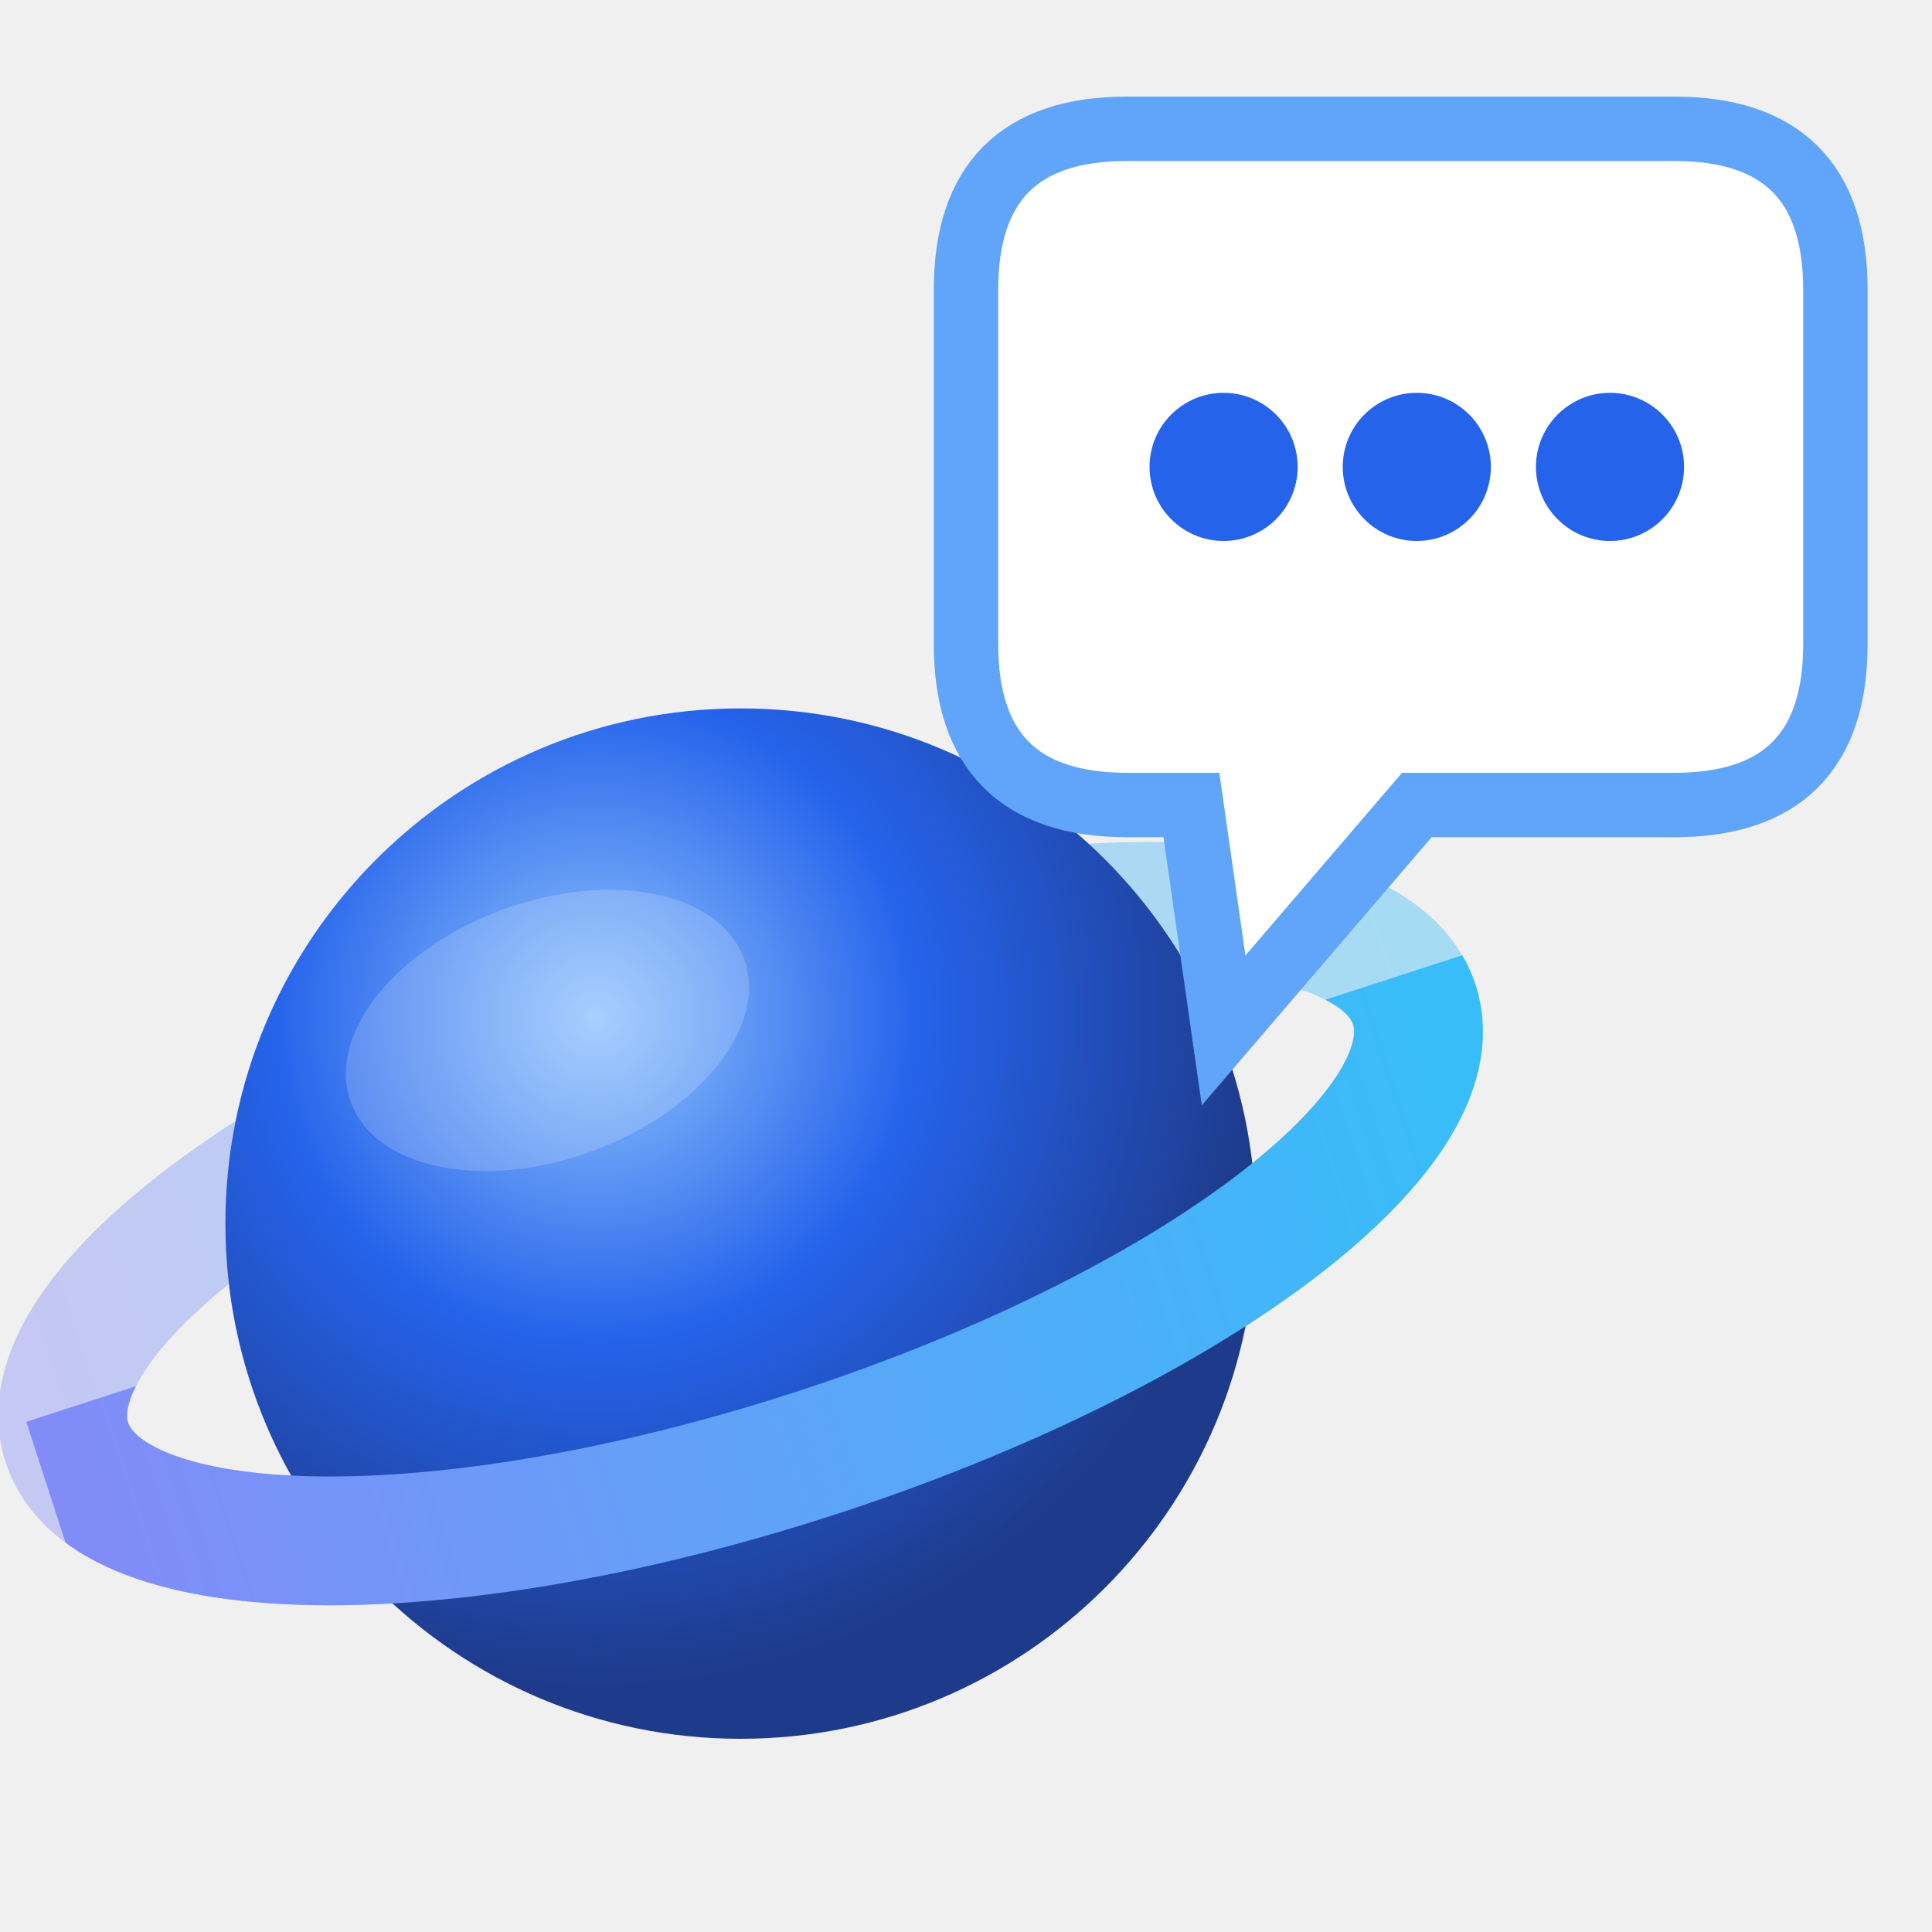
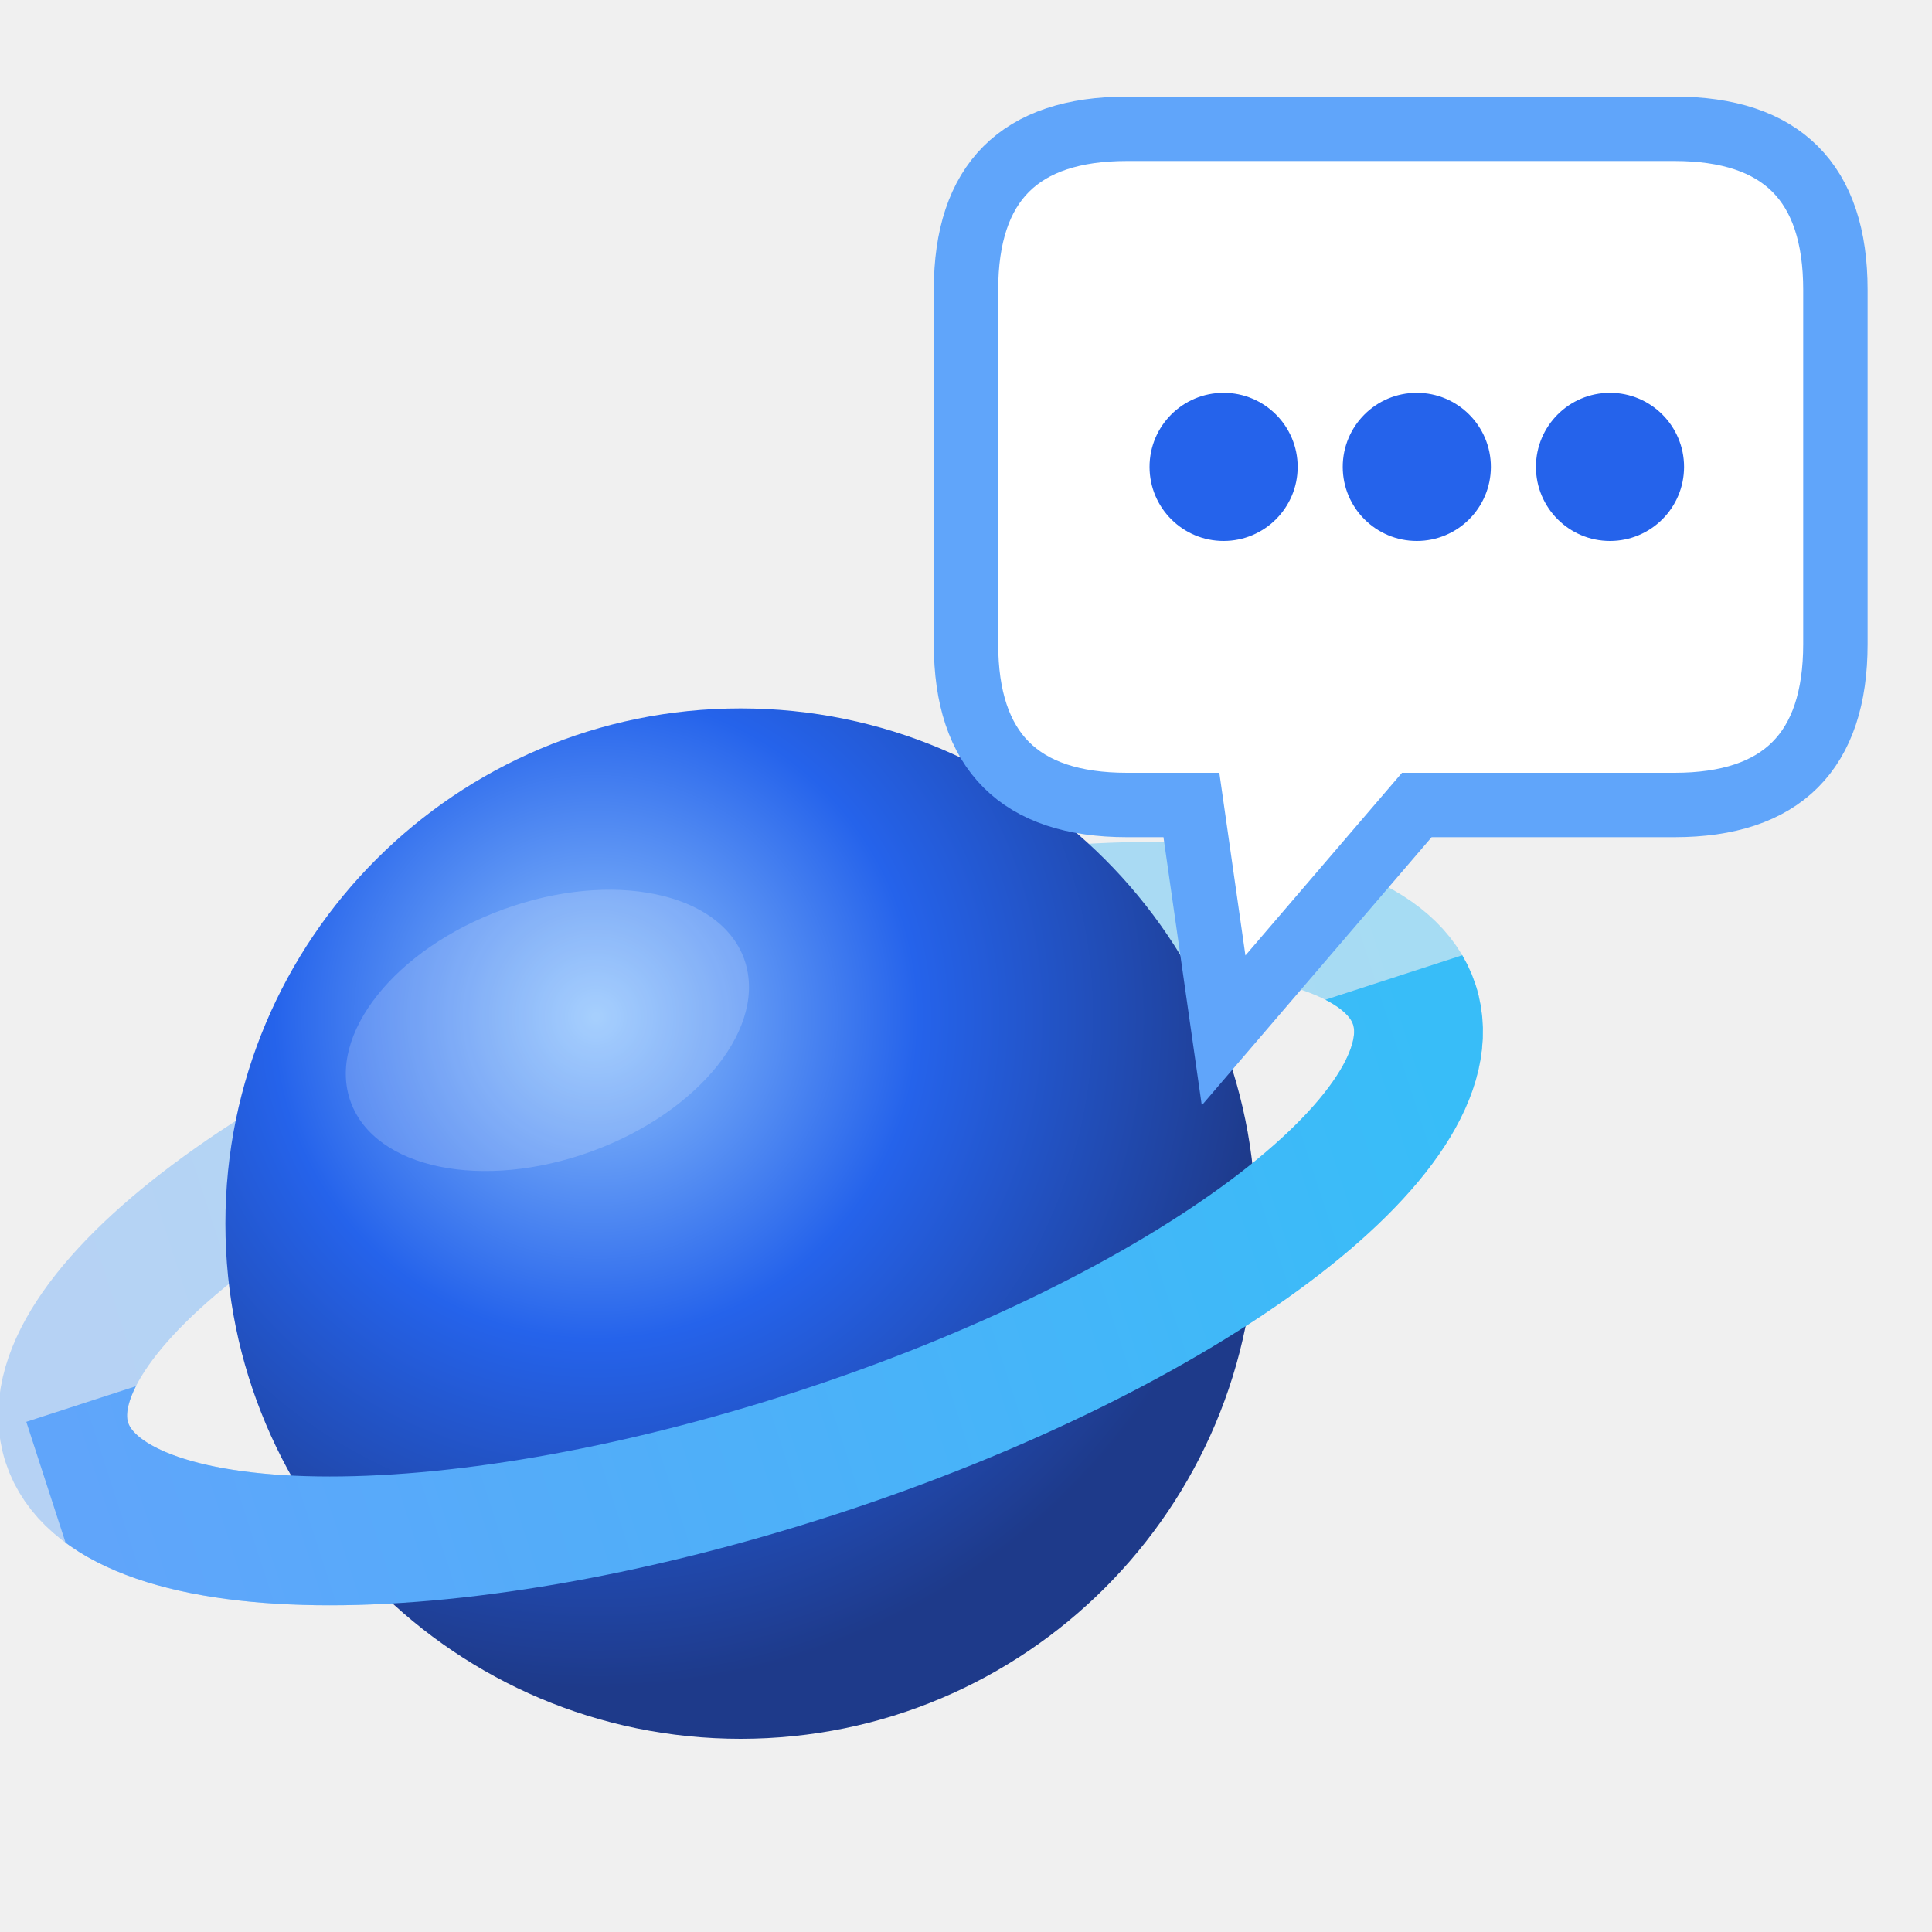
<svg xmlns="http://www.w3.org/2000/svg" width="60" height="60" viewBox="0 0 60 60" fill="none">
  <defs>
    <radialGradient id="pp-logo-planet" cx="36%" cy="30%" r="65%">
      <stop offset="0%" stop-color="#93C5FD" />
      <stop offset="48%" stop-color="#2563EB" />
      <stop offset="100%" stop-color="#1E3A8A" />
    </radialGradient>
    <linearGradient id="pp-logo-ring" x1="1" y1="38" x2="45" y2="38" gradientUnits="userSpaceOnUse">
-       <stop offset="0%" stop-color="#818CF8" />
+       <stop offset="0%" stop-color="#60A5FA" />
      <stop offset="100%" stop-color="#38BDF8" />
    </linearGradient>
    <clipPath id="pp-logo-clip">
      <rect x="0" y="37" width="60" height="23" />
    </clipPath>
  </defs>
  <ellipse cx="23" cy="38" rx="22" ry="7.5" stroke="url(#pp-logo-ring)" stroke-width="4" opacity="0.4" transform="rotate(-18 23 38)" />
  <circle cx="23" cy="38" r="16" fill="url(#pp-logo-planet)" />
  <ellipse cx="17" cy="32" rx="6.5" ry="4" fill="white" opacity="0.18" transform="rotate(-20 17 32)" />
  <ellipse cx="23" cy="38" rx="22" ry="7.5" stroke="url(#pp-logo-ring)" stroke-width="4" clip-path="url(#pp-logo-clip)" transform="rotate(-18 23 38)" />
  <path d="M35,4 L52,4 Q57,4 57,9 L57,20 Q57,25 52,25 L44,25 L38,32 L37,25 L35,25 Q30,25 30,20 L30,9 Q30,4 35,4 Z" fill="white" stroke="#60A5FA" stroke-width="2" />
  <circle cx="38" cy="14.5" r="2.3" fill="#2563EB" />
  <circle cx="44" cy="14.5" r="2.3" fill="#2563EB" />
  <circle cx="50" cy="14.5" r="2.3" fill="#2563EB" />
</svg>
